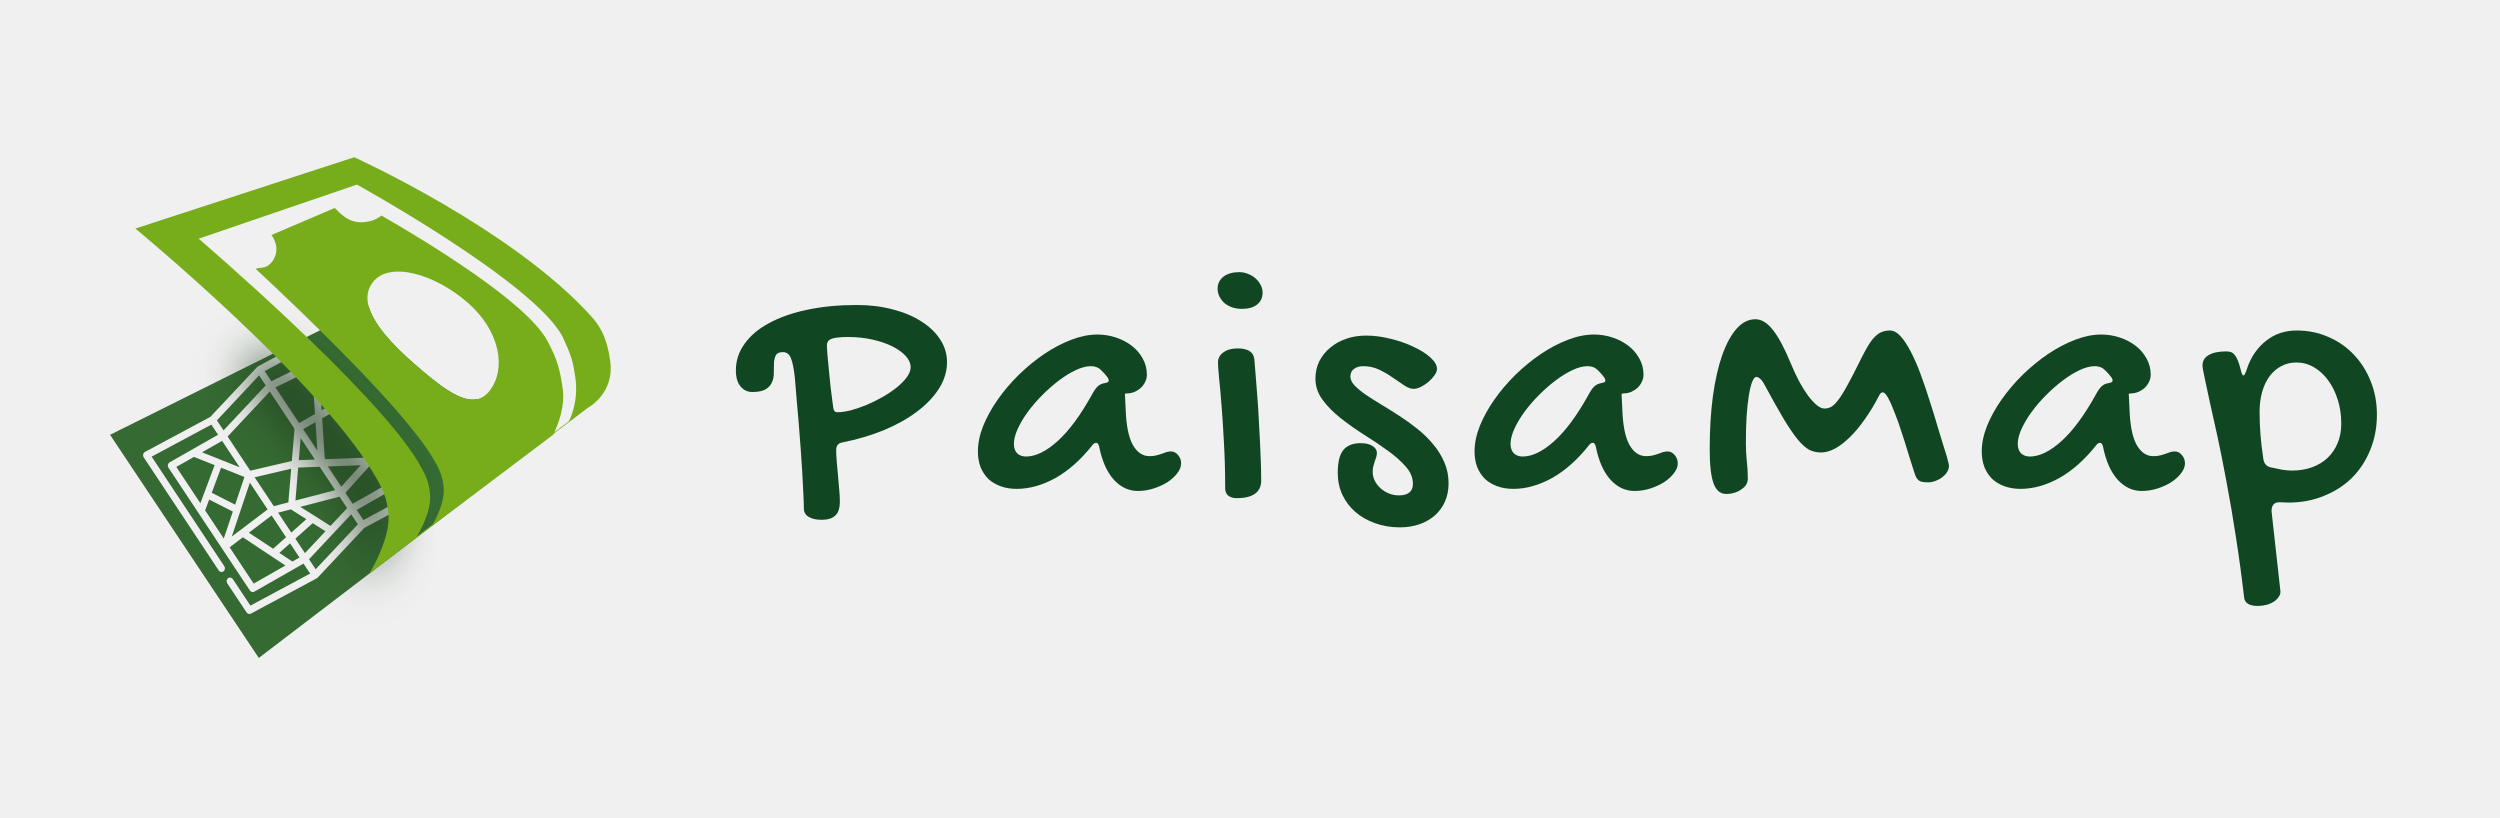
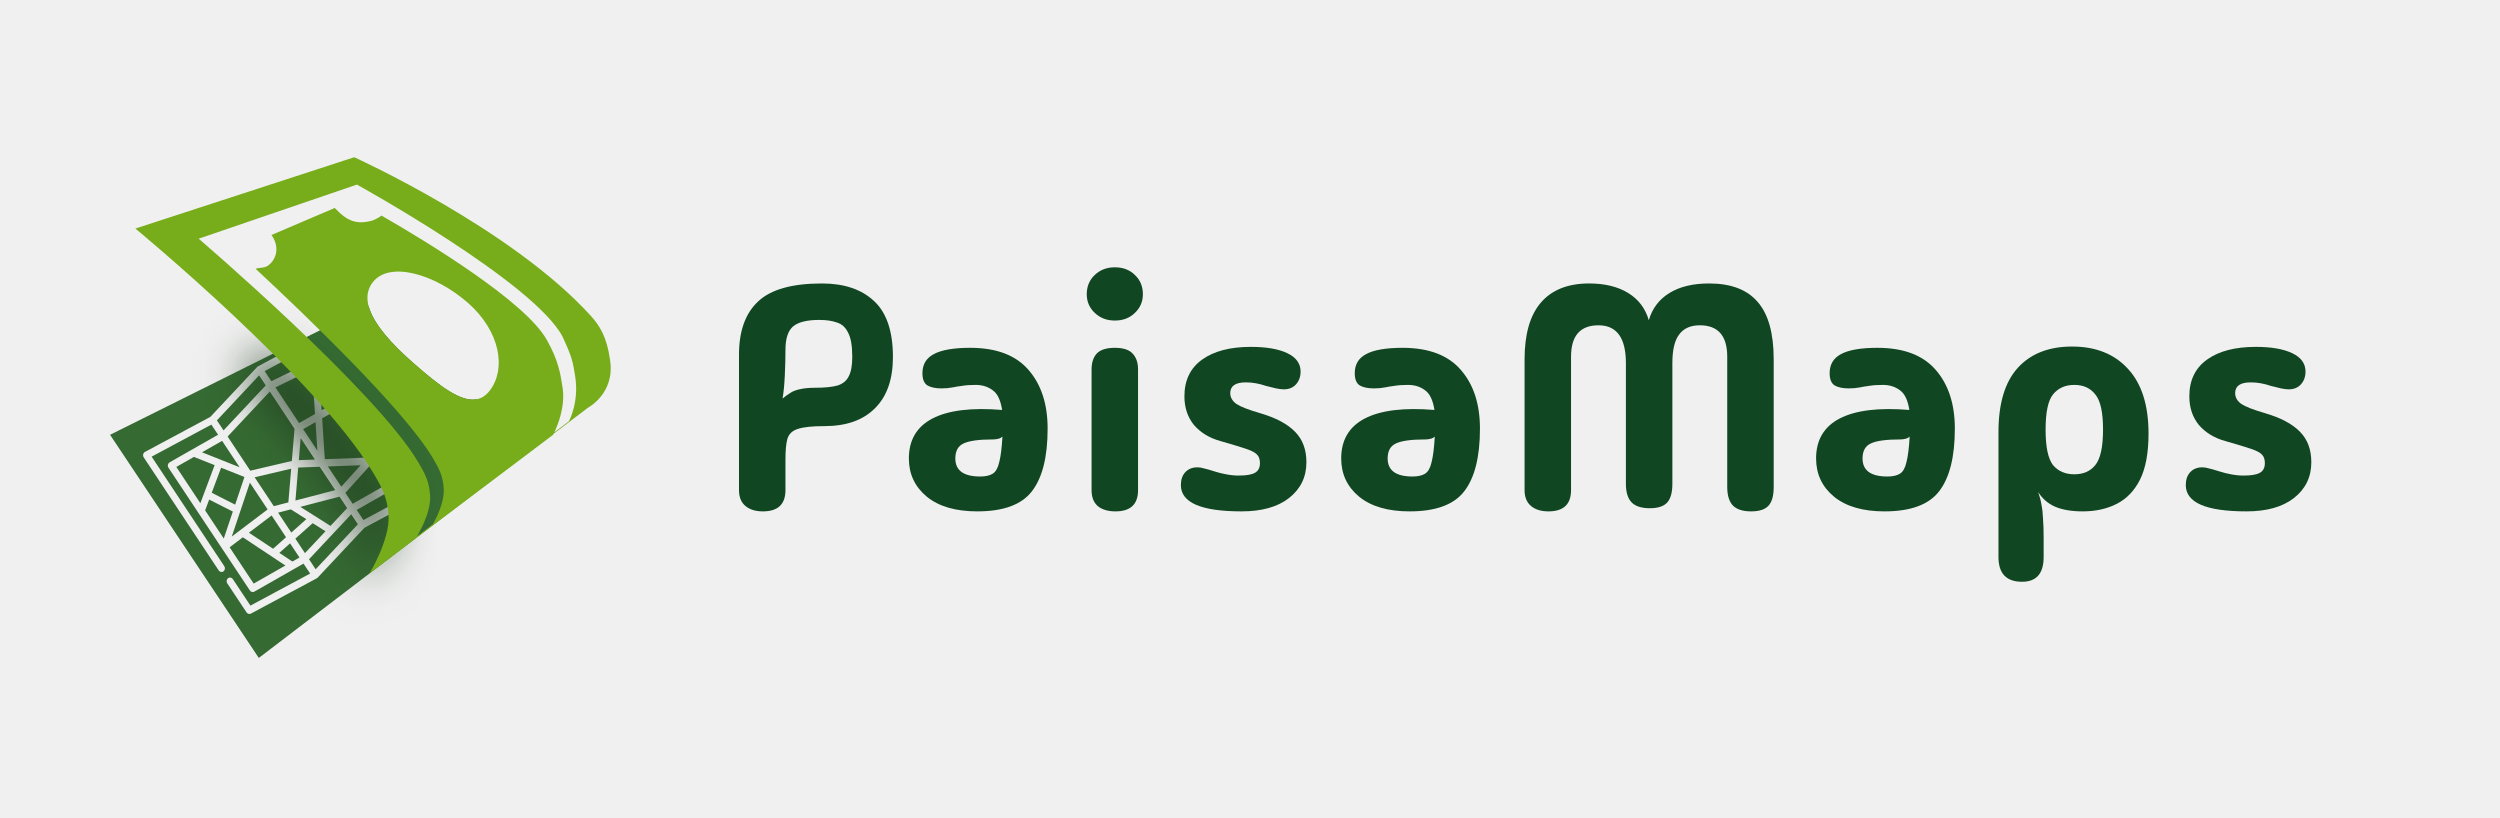
<svg xmlns="http://www.w3.org/2000/svg" width="159" height="52" viewBox="0 0 159 52" fill="none">
  <rect width="159" height="52" rx="8" fill="white" fill-opacity="0.01" />
  <path d="M23.444 19.468C23.743 20.601 24.921 21.892 26.322 23.117C27.924 24.517 29.297 25.598 30.325 25.392L33.366 28.943L16.46 41.845L7 27.653L23.444 19.468ZM16.405 23.302C16.385 23.312 16.367 23.328 16.351 23.345L13.379 26.513L9.218 28.743C9.101 28.806 9.064 28.972 9.141 29.088L13.909 36.278C13.98 36.385 14.117 36.411 14.215 36.337C14.313 36.263 14.335 36.116 14.265 36.01L9.644 29.043L13.442 27.006L13.869 27.649L10.787 29.405C10.779 29.41 10.772 29.415 10.765 29.421C10.722 29.453 10.691 29.502 10.679 29.558C10.665 29.623 10.678 29.693 10.715 29.748L14.122 34.886L15.893 37.555C15.957 37.652 16.078 37.684 16.175 37.629L19.304 35.845L19.725 36.478L15.926 38.516L14.81 36.832C14.739 36.726 14.602 36.699 14.504 36.773C14.406 36.847 14.384 36.994 14.454 37.101L15.681 38.949C15.744 39.044 15.862 39.077 15.958 39.025L20.146 36.78C20.168 36.769 20.188 36.753 20.205 36.735L23.177 33.568L25.593 32.272L25.416 31.839L23.113 33.074L22.686 32.431L25.098 31.056L24.921 30.622L22.429 32.042L21.967 31.345L23.586 29.547C23.634 29.523 23.672 29.48 23.692 29.428L24.204 28.859L24.014 28.391L23.373 29.102L20.658 29.203L20.489 26.605L21.797 25.859L21.439 25.528L20.455 26.09L20.352 24.517L19.887 24.085L20.033 26.33L19.023 26.906L17.519 24.638L19.461 23.689L19.095 23.349L17.258 24.245L16.831 23.602L18.261 22.834L17.801 22.553L16.405 23.302ZM18.151 35.967L16.134 37.116L14.604 34.809L15.444 34.172L18.151 35.967ZM22.761 33.345L20.076 36.206L19.654 35.569L22.338 32.708L22.761 33.345ZM19.047 35.457L18.596 35.714C18.593 35.712 18.591 35.711 18.589 35.709L17.766 35.163L18.449 34.556L19.047 35.457ZM20.701 33.787L19.395 35.179L18.784 34.257L19.88 33.282C19.883 33.28 19.885 33.276 19.888 33.273L20.701 33.787ZM18.192 34.169L17.37 34.9L15.83 33.88L17.275 32.785L18.192 34.169ZM14.809 32.535L14.232 34.249L13.047 32.461L13.304 31.774L14.809 32.535ZM17.02 32.4L15.306 33.697V33.698L15.305 33.699L14.741 34.125L15.892 30.699L17.02 32.4ZM19.484 33.019L18.527 33.871L17.689 32.606L18.497 32.395L19.484 33.019ZM22.079 32.317L21.02 33.447L19.102 32.236L21.594 31.586L22.079 32.317ZM18.34 31.951L17.415 32.192L16.195 30.354L18.52 29.809L18.34 31.951ZM15.546 30.337L14.956 32.095L13.466 31.341L14.062 29.746L15.546 30.337ZM13.65 29.582L12.744 32.005L11.214 29.697L12.335 29.059L13.65 29.582ZM21.319 31.172L18.79 31.833L18.966 29.736L20.333 29.686L21.319 31.172ZM21.707 30.953L20.854 29.666L22.935 29.589L21.707 30.953ZM18.733 27.272L18.561 29.317L15.918 29.936L14.477 27.763L17.16 24.901L18.733 27.272ZM15.239 29.717L12.85 28.766L14.126 28.038L15.239 29.717ZM20.029 29.227L19.006 29.265L19.123 27.861L20.029 29.227ZM20.186 28.659L19.28 27.294L20.067 26.846L20.186 28.659ZM24.002 28.364L23.705 27.633L23.216 27.179L24.002 28.364ZM16.901 24.511L14.218 27.372L13.795 26.735L16.48 23.874L16.901 24.511Z" fill="#356A32" />
  <g filter="url(#filter0_f_6_7)">
    <path d="M23.102 33.889C23.392 35.026 22.9 36.879 22.9 36.879L23.504 36.469C23.504 36.469 24.621 34.624 24.712 33.459C24.791 32.441 24.671 31.824 24.309 30.878C23.947 29.929 23.907 30.088 22.9 28.728C22.244 27.842 22.004 27.391 21.29 26.558C19.901 24.937 17.466 22.472 17.466 22.472L15.252 23.567C15.252 23.567 18.339 26.482 19.881 28.513C21.407 30.522 22.498 31.523 23.102 33.889Z" fill="#223F21" />
  </g>
  <path fill-rule="evenodd" clip-rule="evenodd" d="M22.528 10C22.528 10 32.561 14.536 37.593 20.107C38.097 20.664 38.599 21.397 38.8 22.902C39.131 25.023 37.392 25.933 37.392 25.933L35.213 27.585C35.191 27.629 35.178 27.653 35.178 27.653L27.455 33.474C27.455 33.474 27.456 33.472 27.457 33.469L23.504 36.469C23.504 36.469 24.798 34.325 24.712 32.814C24.645 31.646 24.297 31.002 23.705 30.018C20.082 23.997 8.61 14.536 8.61 14.536L22.528 10ZM12.636 15.181C12.636 15.181 23.875 24.795 26.598 29.392C27.043 30.144 27.304 30.636 27.354 31.527C27.419 32.681 26.523 34.104 26.523 34.104L27.532 33.34C27.737 32.98 28.27 31.957 28.222 31.096C28.175 30.273 27.934 29.818 27.524 29.125C25.704 26.048 19.393 20.009 16.258 17.096C16.459 17.005 16.796 17.076 17.063 16.881C17.49 16.571 17.869 15.806 17.265 14.946L21.29 13.226C22.095 14.086 22.699 14.301 23.7 14.021C23.907 13.941 24.096 13.835 24.265 13.711C27.212 15.408 33.406 19.175 34.775 21.612C35.516 22.931 35.642 23.748 35.781 24.657C35.966 25.863 35.459 27.072 35.256 27.494L36.184 26.793C36.184 26.793 36.835 25.597 36.587 23.977C36.435 22.992 36.386 22.731 35.781 21.417C33.97 17.956 22.699 11.74 22.699 11.74L12.636 15.181ZM29.743 19.246C27.663 17.428 24.761 16.577 23.705 17.956C22.65 19.335 24.241 21.299 26.322 23.117C28.402 24.936 30.096 26.216 31.152 24.837C32.208 23.459 31.824 21.065 29.743 19.246Z" fill="#77AD1A" />
-   <path d="M51.125 32.333C51.125 32.087 51.114 31.766 51.092 31.371C51.077 30.976 51.055 30.54 51.025 30.063C50.995 29.586 50.962 29.08 50.924 28.543C50.887 28.006 50.846 27.474 50.801 26.944C50.757 26.415 50.712 25.905 50.667 25.413C50.63 24.913 50.593 24.462 50.556 24.06C50.496 23.486 50.414 23.065 50.31 22.797C50.206 22.528 50.034 22.394 49.796 22.394C49.573 22.394 49.424 22.458 49.349 22.584C49.282 22.711 49.241 22.867 49.226 23.054C49.219 23.24 49.215 23.445 49.215 23.669C49.223 23.885 49.189 24.086 49.115 24.272C49.047 24.459 48.917 24.615 48.724 24.742C48.53 24.869 48.232 24.932 47.83 24.932C47.547 24.932 47.305 24.816 47.104 24.585C46.903 24.347 46.802 24.004 46.802 23.557C46.802 22.931 46.988 22.364 47.361 21.858C47.726 21.343 48.243 20.907 48.913 20.55C49.584 20.184 50.392 19.901 51.338 19.7C52.283 19.499 53.334 19.398 54.488 19.398C55.315 19.398 56.078 19.491 56.778 19.678C57.478 19.856 58.081 20.11 58.588 20.438C59.102 20.758 59.504 21.142 59.794 21.589C60.085 22.029 60.23 22.51 60.23 23.031C60.23 23.62 60.059 24.183 59.716 24.72C59.373 25.256 58.9 25.748 58.297 26.195C57.701 26.642 56.998 27.034 56.186 27.369C55.374 27.697 54.503 27.954 53.572 28.14C53.311 28.185 53.181 28.346 53.181 28.621C53.181 28.808 53.192 29.042 53.214 29.326C53.244 29.601 53.27 29.892 53.293 30.198C53.322 30.503 53.348 30.805 53.371 31.103C53.401 31.401 53.415 31.666 53.415 31.897C53.415 32.314 53.319 32.612 53.125 32.791C52.931 32.97 52.645 33.059 52.265 33.059C51.907 33.059 51.628 32.996 51.427 32.87C51.226 32.75 51.125 32.571 51.125 32.333ZM57.917 23.356C57.917 23.102 57.809 22.86 57.593 22.629C57.377 22.398 57.087 22.193 56.722 22.014C56.357 21.835 55.933 21.694 55.449 21.589C54.972 21.485 54.469 21.433 53.941 21.433C53.68 21.433 53.46 21.444 53.281 21.466C53.11 21.481 52.972 21.511 52.868 21.556C52.764 21.601 52.689 21.66 52.645 21.735C52.607 21.802 52.589 21.891 52.589 22.003C52.589 22.077 52.6 22.253 52.622 22.528C52.645 22.797 52.674 23.11 52.712 23.467C52.749 23.825 52.786 24.202 52.823 24.597C52.868 24.984 52.913 25.334 52.957 25.648C52.98 25.878 53.01 26.031 53.047 26.106C53.092 26.18 53.158 26.218 53.248 26.218C53.501 26.218 53.791 26.177 54.119 26.095C54.447 26.005 54.782 25.89 55.125 25.748C55.475 25.599 55.813 25.431 56.141 25.245C56.476 25.051 56.774 24.85 57.035 24.641C57.303 24.425 57.515 24.209 57.672 23.993C57.836 23.769 57.917 23.557 57.917 23.356Z" fill="#104722" />
-   <path d="M69.79 21.276C70.2 21.276 70.595 21.34 70.975 21.466C71.354 21.593 71.689 21.768 71.98 21.992C72.27 22.215 72.501 22.484 72.673 22.797C72.851 23.11 72.941 23.456 72.941 23.836C72.941 23.993 72.903 24.146 72.829 24.295C72.762 24.436 72.669 24.563 72.55 24.675C72.431 24.779 72.293 24.865 72.136 24.932C71.987 24.992 71.831 25.021 71.667 25.021C71.652 25.021 71.637 25.025 71.623 25.033C71.615 25.033 71.604 25.033 71.589 25.033C71.574 25.04 71.559 25.044 71.544 25.044L71.589 25.938C71.619 27.004 71.768 27.783 72.036 28.275C72.311 28.767 72.669 29.012 73.108 29.012C73.265 29.012 73.402 28.998 73.522 28.968C73.648 28.938 73.764 28.904 73.868 28.867C73.98 28.823 74.084 28.785 74.181 28.755C74.278 28.726 74.374 28.711 74.471 28.711C74.642 28.711 74.791 28.785 74.918 28.934C75.052 29.083 75.119 29.262 75.119 29.471C75.119 29.68 75.037 29.888 74.873 30.097C74.717 30.306 74.508 30.496 74.248 30.667C73.987 30.831 73.693 30.965 73.365 31.07C73.037 31.174 72.706 31.226 72.371 31.226C71.79 31.226 71.28 30.988 70.841 30.511C70.401 30.026 70.088 29.318 69.902 28.387C69.858 28.237 69.798 28.163 69.723 28.163C69.634 28.163 69.556 28.208 69.489 28.297C68.751 29.229 67.966 29.929 67.132 30.399C66.298 30.861 65.475 31.092 64.663 31.092C64.283 31.092 63.941 31.036 63.635 30.924C63.33 30.812 63.069 30.656 62.853 30.455C62.645 30.246 62.481 29.996 62.362 29.706C62.25 29.407 62.194 29.076 62.194 28.711C62.194 28.196 62.306 27.656 62.529 27.09C62.76 26.523 63.069 25.964 63.456 25.413C63.844 24.861 64.291 24.336 64.797 23.836C65.311 23.337 65.847 22.897 66.406 22.517C66.972 22.137 67.545 21.835 68.126 21.612C68.707 21.388 69.262 21.276 69.79 21.276ZM69.422 25.144C69.556 24.891 69.679 24.708 69.79 24.597C69.902 24.477 70.062 24.399 70.271 24.362C70.435 24.339 70.517 24.287 70.517 24.205C70.517 24.146 70.494 24.082 70.45 24.015C70.308 23.822 70.159 23.654 70.003 23.512C69.846 23.363 69.638 23.289 69.377 23.289C69.094 23.289 68.778 23.371 68.428 23.535C68.078 23.698 67.72 23.918 67.355 24.194C66.998 24.462 66.644 24.772 66.294 25.122C65.951 25.465 65.646 25.819 65.378 26.184C65.11 26.549 64.894 26.911 64.73 27.268C64.566 27.626 64.484 27.947 64.484 28.23C64.484 28.483 64.551 28.681 64.685 28.823C64.827 28.964 65.017 29.035 65.255 29.035C65.866 29.035 66.532 28.711 67.255 28.062C67.977 27.414 68.699 26.441 69.422 25.144Z" fill="#104722" />
-   <path d="M78.994 19.644C78.778 19.644 78.573 19.614 78.379 19.555C78.193 19.488 78.029 19.398 77.888 19.286C77.754 19.167 77.646 19.029 77.564 18.873C77.482 18.716 77.441 18.545 77.441 18.358C77.441 18.045 77.564 17.792 77.809 17.598C78.063 17.404 78.398 17.308 78.815 17.308C79.008 17.308 79.195 17.345 79.374 17.419C79.552 17.486 79.709 17.579 79.843 17.699C79.984 17.818 80.096 17.96 80.178 18.124C80.26 18.28 80.301 18.444 80.301 18.616C80.301 18.936 80.181 19.189 79.943 19.376C79.712 19.555 79.396 19.644 78.994 19.644ZM77.463 23.054C77.463 22.793 77.575 22.581 77.798 22.417C78.029 22.245 78.331 22.159 78.703 22.159C79.374 22.159 79.731 22.39 79.776 22.853C79.805 23.173 79.835 23.535 79.865 23.937C79.902 24.339 79.936 24.768 79.966 25.223C80.003 25.67 80.033 26.136 80.055 26.62C80.085 27.097 80.111 27.57 80.133 28.04C80.155 28.502 80.174 28.949 80.189 29.381C80.204 29.814 80.211 30.209 80.211 30.567C80.211 30.939 80.077 31.219 79.809 31.405C79.549 31.591 79.165 31.684 78.659 31.684C78.428 31.684 78.245 31.628 78.111 31.517C77.984 31.412 77.921 31.256 77.921 31.047C77.921 30.019 77.895 29.057 77.843 28.163C77.798 27.261 77.746 26.46 77.687 25.759C77.635 25.059 77.582 24.477 77.53 24.015C77.486 23.546 77.463 23.225 77.463 23.054Z" fill="#104722" />
-   <path d="M86.89 21.343C87.389 21.343 87.903 21.41 88.431 21.545C88.96 21.671 89.444 21.839 89.884 22.048C90.323 22.249 90.684 22.476 90.967 22.73C91.25 22.983 91.392 23.229 91.392 23.467C91.392 23.587 91.34 23.721 91.235 23.87C91.131 24.012 91.004 24.149 90.856 24.284C90.707 24.41 90.543 24.518 90.364 24.608C90.193 24.69 90.04 24.731 89.906 24.731C89.727 24.731 89.526 24.656 89.303 24.507C89.087 24.358 88.845 24.194 88.577 24.015C88.316 23.829 88.029 23.661 87.716 23.512C87.404 23.363 87.065 23.289 86.7 23.289C86.462 23.289 86.264 23.348 86.108 23.467C85.959 23.579 85.884 23.739 85.884 23.948C85.884 24.134 85.974 24.325 86.153 24.518C86.331 24.705 86.566 24.898 86.856 25.1C87.154 25.301 87.489 25.513 87.862 25.737C88.234 25.96 88.614 26.199 89.001 26.452C89.396 26.706 89.779 26.982 90.152 27.28C90.524 27.578 90.856 27.902 91.146 28.252C91.444 28.603 91.682 28.986 91.861 29.404C92.04 29.814 92.129 30.261 92.129 30.745C92.129 31.163 92.055 31.543 91.906 31.886C91.757 32.228 91.544 32.523 91.269 32.769C90.993 33.015 90.666 33.205 90.286 33.339C89.906 33.473 89.489 33.54 89.035 33.54C88.461 33.54 87.932 33.451 87.448 33.272C86.964 33.1 86.547 32.862 86.197 32.556C85.847 32.251 85.572 31.886 85.371 31.461C85.177 31.036 85.08 30.57 85.08 30.063C85.08 29.407 85.195 28.93 85.426 28.632C85.665 28.334 86.037 28.185 86.543 28.185C86.856 28.185 87.106 28.245 87.292 28.364C87.478 28.483 87.571 28.629 87.571 28.8C87.571 28.89 87.556 28.983 87.527 29.08C87.497 29.169 87.463 29.266 87.426 29.37C87.396 29.467 87.366 29.572 87.337 29.683C87.314 29.795 87.303 29.907 87.303 30.019C87.303 30.212 87.348 30.399 87.437 30.578C87.527 30.756 87.646 30.913 87.795 31.047C87.951 31.189 88.13 31.301 88.331 31.383C88.532 31.465 88.744 31.506 88.968 31.506C89.563 31.506 89.861 31.26 89.861 30.768C89.861 30.38 89.709 30.015 89.403 29.672C89.098 29.322 88.714 28.983 88.253 28.655C87.791 28.319 87.292 27.984 86.756 27.649C86.227 27.313 85.732 26.963 85.27 26.598C84.808 26.233 84.425 25.845 84.119 25.435C83.814 25.018 83.661 24.567 83.661 24.082C83.661 23.68 83.743 23.311 83.907 22.976C84.078 22.64 84.309 22.353 84.6 22.115C84.89 21.869 85.229 21.679 85.616 21.545C86.011 21.41 86.436 21.343 86.89 21.343Z" fill="#104722" />
-   <path d="M101.377 21.276C101.787 21.276 102.181 21.34 102.561 21.466C102.941 21.593 103.276 21.768 103.566 21.992C103.857 22.215 104.088 22.484 104.259 22.797C104.438 23.11 104.527 23.456 104.527 23.836C104.527 23.993 104.49 24.146 104.415 24.295C104.348 24.436 104.255 24.563 104.136 24.675C104.017 24.779 103.879 24.865 103.723 24.932C103.574 24.992 103.418 25.021 103.254 25.021C103.239 25.021 103.224 25.025 103.209 25.033C103.202 25.033 103.19 25.033 103.175 25.033C103.161 25.04 103.146 25.044 103.131 25.044L103.175 25.938C103.205 27.004 103.354 27.783 103.622 28.275C103.898 28.767 104.255 29.012 104.695 29.012C104.851 29.012 104.989 28.998 105.108 28.968C105.235 28.938 105.35 28.904 105.454 28.867C105.566 28.823 105.67 28.785 105.767 28.755C105.864 28.726 105.961 28.711 106.058 28.711C106.229 28.711 106.378 28.785 106.504 28.934C106.638 29.083 106.706 29.262 106.706 29.471C106.706 29.68 106.624 29.888 106.46 30.097C106.303 30.306 106.095 30.496 105.834 30.667C105.574 30.831 105.279 30.965 104.952 31.07C104.624 31.174 104.293 31.226 103.957 31.226C103.377 31.226 102.866 30.988 102.427 30.511C101.988 30.026 101.675 29.318 101.489 28.387C101.444 28.237 101.384 28.163 101.31 28.163C101.221 28.163 101.142 28.208 101.075 28.297C100.338 29.229 99.552 29.929 98.718 30.399C97.884 30.861 97.061 31.092 96.249 31.092C95.87 31.092 95.527 31.036 95.222 30.924C94.916 30.812 94.656 30.656 94.44 30.455C94.231 30.246 94.067 29.996 93.948 29.706C93.836 29.407 93.781 29.076 93.781 28.711C93.781 28.196 93.892 27.656 94.116 27.09C94.347 26.523 94.656 25.964 95.043 25.413C95.43 24.861 95.877 24.336 96.383 23.836C96.897 23.337 97.433 22.897 97.992 22.517C98.558 22.137 99.132 21.835 99.712 21.612C100.293 21.388 100.848 21.276 101.377 21.276ZM101.008 25.144C101.142 24.891 101.265 24.708 101.377 24.597C101.489 24.477 101.649 24.399 101.857 24.362C102.021 24.339 102.103 24.287 102.103 24.205C102.103 24.146 102.081 24.082 102.036 24.015C101.895 23.822 101.746 23.654 101.589 23.512C101.433 23.363 101.224 23.289 100.964 23.289C100.681 23.289 100.364 23.371 100.014 23.535C99.664 23.698 99.306 23.918 98.942 24.194C98.584 24.462 98.23 24.772 97.88 25.122C97.538 25.465 97.232 25.819 96.964 26.184C96.696 26.549 96.48 26.911 96.316 27.268C96.153 27.626 96.071 27.947 96.071 28.23C96.071 28.483 96.138 28.681 96.272 28.823C96.413 28.964 96.603 29.035 96.841 29.035C97.452 29.035 98.119 28.711 98.841 28.062C99.564 27.414 100.286 26.441 101.008 25.144Z" fill="#104722" />
-   <path d="M119.74 24.954C119.651 24.954 119.573 25.025 119.506 25.167C119.223 25.718 118.921 26.218 118.601 26.665C118.288 27.112 117.972 27.492 117.651 27.805C117.331 28.118 117.015 28.36 116.702 28.532C116.389 28.696 116.095 28.778 115.819 28.778C115.551 28.778 115.302 28.722 115.071 28.61C114.847 28.491 114.602 28.271 114.334 27.95C114.073 27.63 113.771 27.186 113.429 26.62C113.094 26.054 112.68 25.316 112.189 24.407C112.107 24.258 112.021 24.149 111.932 24.082C111.85 24.008 111.775 23.971 111.708 23.971C111.612 23.971 111.522 24.075 111.44 24.284C111.358 24.485 111.288 24.772 111.228 25.144C111.168 25.51 111.12 25.953 111.083 26.475C111.053 26.989 111.038 27.559 111.038 28.185C111.038 28.558 111.057 28.93 111.094 29.303C111.139 29.676 111.161 30.06 111.161 30.455C111.161 30.589 111.124 30.715 111.049 30.835C110.975 30.947 110.874 31.044 110.748 31.125C110.629 31.215 110.483 31.286 110.312 31.338C110.148 31.39 109.973 31.416 109.787 31.416C109.415 31.416 109.146 31.192 108.983 30.745C108.819 30.298 108.737 29.583 108.737 28.599C108.737 27.354 108.804 26.225 108.938 25.212C109.079 24.19 109.277 23.318 109.53 22.595C109.791 21.865 110.096 21.302 110.446 20.907C110.804 20.505 111.202 20.304 111.641 20.304C112.029 20.304 112.397 20.527 112.747 20.974C113.105 21.414 113.488 22.13 113.898 23.121C114.062 23.523 114.237 23.9 114.423 24.25C114.617 24.6 114.806 24.906 114.993 25.167C115.186 25.42 115.372 25.621 115.551 25.77C115.73 25.912 115.89 25.983 116.032 25.983C116.173 25.983 116.307 25.953 116.434 25.893C116.568 25.826 116.717 25.688 116.881 25.48C117.052 25.264 117.249 24.951 117.473 24.541C117.704 24.131 117.987 23.583 118.322 22.897C118.5 22.54 118.661 22.241 118.802 22.003C118.944 21.764 119.085 21.574 119.227 21.433C119.368 21.284 119.517 21.179 119.673 21.12C119.83 21.053 120.005 21.019 120.198 21.019C120.429 21.019 120.656 21.142 120.88 21.388C121.103 21.634 121.319 21.962 121.528 22.372C121.744 22.782 121.952 23.259 122.153 23.803C122.354 24.347 122.548 24.917 122.734 25.513C122.928 26.11 123.114 26.717 123.293 27.336C123.479 27.947 123.658 28.528 123.829 29.08C123.874 29.244 123.903 29.359 123.918 29.426C123.941 29.486 123.952 29.56 123.952 29.65C123.952 29.776 123.911 29.903 123.829 30.03C123.755 30.149 123.654 30.257 123.527 30.354C123.401 30.451 123.256 30.529 123.092 30.589C122.935 30.648 122.779 30.678 122.623 30.678C122.414 30.678 122.25 30.656 122.131 30.611C122.019 30.559 121.93 30.47 121.863 30.343C121.826 30.276 121.762 30.097 121.673 29.806C121.584 29.516 121.476 29.173 121.349 28.778C121.23 28.375 121.096 27.95 120.947 27.503C120.805 27.056 120.66 26.646 120.511 26.273C120.37 25.893 120.232 25.58 120.098 25.334C119.964 25.081 119.845 24.954 119.74 24.954Z" fill="#104722" />
-   <path d="M133.635 21.276C134.045 21.276 134.44 21.34 134.82 21.466C135.199 21.593 135.535 21.768 135.825 21.992C136.115 22.215 136.346 22.484 136.518 22.797C136.696 23.11 136.786 23.456 136.786 23.836C136.786 23.993 136.748 24.146 136.674 24.295C136.607 24.436 136.514 24.563 136.395 24.675C136.276 24.779 136.138 24.865 135.981 24.932C135.832 24.992 135.676 25.021 135.512 25.021C135.497 25.021 135.482 25.025 135.467 25.033C135.46 25.033 135.449 25.033 135.434 25.033C135.419 25.04 135.404 25.044 135.389 25.044L135.434 25.938C135.464 27.004 135.613 27.783 135.881 28.275C136.156 28.767 136.514 29.012 136.953 29.012C137.11 29.012 137.247 28.998 137.367 28.968C137.493 28.938 137.609 28.904 137.713 28.867C137.825 28.823 137.929 28.785 138.026 28.755C138.122 28.726 138.219 28.711 138.316 28.711C138.487 28.711 138.636 28.785 138.763 28.934C138.897 29.083 138.964 29.262 138.964 29.471C138.964 29.68 138.882 29.888 138.718 30.097C138.562 30.306 138.353 30.496 138.093 30.667C137.832 30.831 137.538 30.965 137.21 31.07C136.882 31.174 136.551 31.226 136.216 31.226C135.635 31.226 135.125 30.988 134.686 30.511C134.246 30.026 133.933 29.318 133.747 28.387C133.702 28.237 133.643 28.163 133.568 28.163C133.479 28.163 133.401 28.208 133.334 28.297C132.597 29.229 131.811 29.929 130.977 30.399C130.143 30.861 129.32 31.092 128.508 31.092C128.128 31.092 127.786 31.036 127.48 30.924C127.175 30.812 126.914 30.656 126.698 30.455C126.49 30.246 126.326 29.996 126.207 29.706C126.095 29.407 126.039 29.076 126.039 28.711C126.039 28.196 126.151 27.656 126.374 27.09C126.605 26.523 126.914 25.964 127.301 25.413C127.689 24.861 128.136 24.336 128.642 23.836C129.156 23.337 129.692 22.897 130.251 22.517C130.817 22.137 131.39 21.835 131.971 21.612C132.552 21.388 133.107 21.276 133.635 21.276ZM133.267 25.144C133.401 24.891 133.524 24.708 133.635 24.597C133.747 24.477 133.907 24.399 134.116 24.362C134.28 24.339 134.362 24.287 134.362 24.205C134.362 24.146 134.339 24.082 134.295 24.015C134.153 23.822 134.004 23.654 133.848 23.512C133.691 23.363 133.483 23.289 133.222 23.289C132.939 23.289 132.623 23.371 132.273 23.535C131.923 23.698 131.565 23.918 131.2 24.194C130.843 24.462 130.489 24.772 130.139 25.122C129.796 25.465 129.491 25.819 129.223 26.184C128.955 26.549 128.739 26.911 128.575 27.268C128.411 27.626 128.329 27.947 128.329 28.23C128.329 28.483 128.396 28.681 128.53 28.823C128.672 28.964 128.862 29.035 129.1 29.035C129.711 29.035 130.377 28.711 131.1 28.062C131.822 27.414 132.544 26.441 133.267 25.144Z" fill="#104722" />
-   <path d="M140.079 23.244C140.079 22.953 140.21 22.733 140.47 22.584C140.731 22.428 141.103 22.349 141.587 22.349C141.699 22.349 141.8 22.364 141.889 22.394C141.978 22.424 142.057 22.484 142.124 22.573C142.198 22.655 142.265 22.771 142.325 22.92C142.384 23.069 142.444 23.259 142.503 23.49C142.563 23.751 142.623 23.881 142.682 23.881C142.734 23.881 142.798 23.773 142.872 23.557C143.006 23.132 143.181 22.763 143.397 22.45C143.621 22.13 143.87 21.865 144.146 21.656C144.421 21.44 144.719 21.28 145.039 21.176C145.367 21.071 145.71 21.019 146.067 21.019C146.789 21.019 147.463 21.157 148.089 21.433C148.715 21.701 149.255 22.077 149.709 22.562C150.163 23.039 150.521 23.605 150.781 24.261C151.042 24.91 151.172 25.614 151.172 26.374C151.172 27.179 151.031 27.924 150.748 28.61C150.472 29.296 150.085 29.888 149.586 30.388C149.087 30.88 148.491 31.263 147.799 31.539C147.113 31.822 146.361 31.964 145.542 31.964L144.972 31.942C144.637 31.942 144.47 32.132 144.47 32.512L145.039 37.643C145.032 37.77 144.987 37.885 144.905 37.99C144.831 38.102 144.727 38.198 144.592 38.28C144.466 38.362 144.313 38.426 144.134 38.47C143.963 38.515 143.784 38.538 143.598 38.538C143.062 38.538 142.772 38.362 142.727 38.012C142.571 36.656 142.395 35.366 142.202 34.144C142.016 32.922 141.822 31.785 141.621 30.734C141.427 29.676 141.237 28.714 141.051 27.85C140.865 26.985 140.697 26.233 140.549 25.592C140.407 24.951 140.295 24.429 140.213 24.026C140.124 23.624 140.079 23.363 140.079 23.244ZM143.71 26.195C143.71 26.68 143.729 27.16 143.766 27.637C143.803 28.107 143.863 28.617 143.945 29.169C143.989 29.504 144.172 29.695 144.492 29.739C144.686 29.784 144.902 29.829 145.14 29.873C145.386 29.911 145.59 29.929 145.754 29.929C146.231 29.929 146.663 29.858 147.05 29.717C147.437 29.575 147.769 29.374 148.044 29.113C148.32 28.845 148.532 28.528 148.681 28.163C148.83 27.798 148.905 27.392 148.905 26.944C148.905 26.4 148.83 25.893 148.681 25.424C148.532 24.947 148.327 24.533 148.067 24.183C147.813 23.833 147.512 23.557 147.162 23.356C146.819 23.154 146.447 23.054 146.045 23.054C145.695 23.054 145.374 23.132 145.084 23.289C144.801 23.438 144.555 23.65 144.347 23.926C144.146 24.194 143.989 24.522 143.878 24.91C143.766 25.297 143.71 25.726 143.71 26.195Z" fill="#104722" />
+   <path d="M49.955 31.173C49.955 32.074 49.477 32.524 48.519 32.524C48.054 32.524 47.684 32.41 47.41 32.181C47.137 31.953 47 31.617 47 31.173V22.564C47 21.059 47.404 19.93 48.211 19.177C49.018 18.411 50.373 18.028 52.275 18.028C53.684 18.028 54.785 18.398 55.579 19.137C56.386 19.876 56.79 21.066 56.79 22.706C56.79 24.13 56.407 25.219 55.641 25.972C54.888 26.724 53.821 27.101 52.439 27.101C51.659 27.101 51.091 27.161 50.735 27.282C50.393 27.39 50.174 27.598 50.079 27.907C49.996 28.203 49.955 28.64 49.955 29.218V31.173ZM49.771 25.347C49.935 25.212 50.092 25.098 50.243 25.004C50.393 24.896 50.592 24.816 50.838 24.762C51.098 24.695 51.44 24.661 51.864 24.661C52.453 24.661 52.918 24.614 53.26 24.52C53.602 24.413 53.841 24.218 53.978 23.936C54.129 23.653 54.204 23.243 54.204 22.706C54.204 21.993 54.115 21.476 53.937 21.153C53.773 20.817 53.533 20.602 53.219 20.508C52.918 20.401 52.548 20.347 52.11 20.347C51.317 20.347 50.756 20.488 50.428 20.77C50.113 21.052 49.955 21.543 49.955 22.242C49.955 22.739 49.942 23.284 49.914 23.875C49.887 24.466 49.839 24.957 49.771 25.347Z" fill="#104722" />
+   <path d="M62.155 32.524C60.786 32.524 59.719 32.215 58.953 31.597C58.187 30.965 57.804 30.152 57.804 29.157C57.804 27.988 58.303 27.141 59.302 26.617C60.314 26.093 61.792 25.911 63.735 26.073C63.639 25.454 63.441 25.038 63.14 24.823C62.839 24.594 62.476 24.48 62.052 24.48C61.71 24.48 61.423 24.5 61.19 24.54C60.971 24.567 60.766 24.601 60.574 24.641C60.383 24.681 60.15 24.702 59.877 24.702C59.507 24.702 59.213 24.641 58.994 24.52C58.775 24.386 58.666 24.124 58.666 23.734C58.666 23.183 58.905 22.78 59.384 22.524C59.877 22.255 60.65 22.121 61.703 22.121C63.372 22.121 64.611 22.591 65.418 23.532C66.225 24.46 66.629 25.703 66.629 27.262C66.629 29.063 66.294 30.394 65.623 31.254C64.966 32.101 63.81 32.524 62.155 32.524ZM60.759 29.157C60.759 29.923 61.286 30.306 62.339 30.306C62.681 30.306 62.948 30.246 63.14 30.125C63.331 30.004 63.468 29.762 63.55 29.399C63.646 29.036 63.714 28.492 63.755 27.766C63.687 27.833 63.598 27.88 63.489 27.907C63.379 27.934 63.27 27.948 63.16 27.948C62.257 27.948 61.628 28.035 61.272 28.21C60.93 28.371 60.759 28.687 60.759 29.157Z" fill="#104722" />
+   <path d="M70.902 20.387C70.396 20.387 69.972 20.226 69.63 19.903C69.288 19.581 69.117 19.184 69.117 18.714C69.117 18.216 69.288 17.806 69.63 17.484C69.972 17.161 70.396 17 70.902 17C71.422 17 71.846 17.161 72.175 17.484C72.517 17.806 72.688 18.216 72.688 18.714C72.688 19.184 72.517 19.581 72.175 19.903C71.846 20.226 71.422 20.387 70.902 20.387ZM72.38 31.173C72.38 32.074 71.901 32.524 70.943 32.524C70.478 32.524 70.109 32.417 69.835 32.202C69.561 31.973 69.424 31.63 69.424 31.173V23.492C69.424 23.062 69.534 22.726 69.753 22.484C69.985 22.242 70.368 22.121 70.902 22.121C71.436 22.121 71.812 22.242 72.031 22.484C72.263 22.726 72.38 23.062 72.38 23.492V31.173Z" fill="#104722" />
+   <path d="M78.962 32.524C76.39 32.524 75.104 31.966 75.104 30.851C75.104 30.501 75.2 30.226 75.391 30.024C75.583 29.823 75.836 29.722 76.15 29.722C76.287 29.722 76.417 29.742 76.54 29.782C76.677 29.809 76.937 29.883 77.32 30.004C77.484 30.058 77.703 30.112 77.977 30.165C78.251 30.219 78.517 30.246 78.778 30.246C79.27 30.246 79.619 30.186 79.824 30.064C80.029 29.944 80.132 29.742 80.132 29.46C80.132 29.231 80.077 29.056 79.968 28.936C79.858 28.801 79.626 28.673 79.27 28.552C78.914 28.431 78.36 28.263 77.608 28.048C76.924 27.86 76.369 27.524 75.945 27.04C75.535 26.543 75.329 25.931 75.329 25.206C75.329 24.184 75.706 23.405 76.458 22.867C77.211 22.329 78.244 22.061 79.557 22.061C80.543 22.061 81.316 22.195 81.877 22.464C82.438 22.733 82.718 23.122 82.718 23.633C82.718 23.956 82.622 24.224 82.431 24.439C82.239 24.655 81.979 24.762 81.651 24.762C81.514 24.762 81.35 24.742 81.158 24.702C80.98 24.661 80.761 24.608 80.501 24.54C80.31 24.473 80.105 24.419 79.886 24.379C79.68 24.339 79.462 24.319 79.229 24.319C78.572 24.319 78.244 24.547 78.244 25.004C78.244 25.273 78.374 25.501 78.634 25.689C78.894 25.864 79.393 26.059 80.132 26.274C81.145 26.57 81.89 26.966 82.369 27.464C82.848 27.948 83.088 28.593 83.088 29.399C83.088 30.34 82.718 31.099 81.979 31.677C81.254 32.242 80.248 32.524 78.962 32.524Z" fill="#104722" />
+   <path d="M89.651 32.524C88.283 32.524 87.215 32.215 86.449 31.597C85.683 30.965 85.3 30.152 85.3 29.157C85.3 27.988 85.799 27.141 86.798 26.617C87.811 26.093 89.288 25.911 91.231 26.073C91.135 25.454 90.937 25.038 90.636 24.823C90.335 24.594 89.972 24.48 89.548 24.48C89.206 24.48 88.919 24.5 88.686 24.54C88.467 24.567 88.262 24.601 88.071 24.641C87.879 24.681 87.646 24.702 87.373 24.702C87.003 24.702 86.709 24.641 86.49 24.52C86.271 24.386 86.162 24.124 86.162 23.734C86.162 23.183 86.401 22.78 86.88 22.524C87.373 22.255 88.146 22.121 89.199 22.121C90.869 22.121 92.107 22.591 92.914 23.532C93.722 24.46 94.125 25.703 94.125 27.262C94.125 29.063 93.79 30.394 93.12 31.254C92.463 32.101 91.306 32.524 89.651 32.524ZM88.255 29.157C88.255 29.923 88.782 30.306 89.836 30.306C90.178 30.306 90.445 30.246 90.636 30.125C90.828 30.004 90.965 29.762 91.047 29.399C91.142 29.036 91.211 28.492 91.252 27.766C91.183 27.833 91.094 27.88 90.985 27.907C90.876 27.934 90.766 27.948 90.657 27.948C89.754 27.948 89.124 28.035 88.768 28.21C88.426 28.371 88.255 28.687 88.255 29.157Z" fill="#104722" />
+   <path d="M99.918 31.173C99.918 32.074 99.439 32.524 98.481 32.524C98.016 32.524 97.647 32.41 97.373 32.181C97.1 31.953 96.963 31.617 96.963 31.173V22.847C96.963 21.261 97.305 20.064 97.989 19.258C98.687 18.438 99.713 18.028 101.067 18.028C102.066 18.028 102.894 18.23 103.551 18.633C104.208 19.036 104.645 19.614 104.864 20.367C105.083 19.614 105.521 19.036 106.178 18.633C106.835 18.23 107.676 18.028 108.702 18.028C110.098 18.028 111.131 18.425 111.801 19.218C112.472 19.997 112.807 21.207 112.807 22.847V30.972C112.807 31.523 112.698 31.919 112.479 32.161C112.26 32.403 111.89 32.524 111.37 32.524C110.851 32.524 110.467 32.403 110.221 32.161C109.975 31.906 109.852 31.509 109.852 30.972V22.686C109.852 21.355 109.27 20.689 108.107 20.689C107.519 20.689 107.081 20.884 106.794 21.274C106.506 21.651 106.363 22.255 106.363 23.089V30.77C106.363 31.321 106.253 31.718 106.034 31.96C105.815 32.202 105.446 32.323 104.926 32.323C104.406 32.323 104.023 32.202 103.777 31.96C103.53 31.704 103.407 31.308 103.407 30.77V23.089C103.407 21.489 102.826 20.689 101.663 20.689C100.5 20.689 99.918 21.355 99.918 22.686V31.173Z" fill="#104722" />
+   <path d="M119.854 32.524C118.486 32.524 117.418 32.215 116.652 31.597C115.886 30.965 115.503 30.152 115.503 29.157C115.503 27.988 116.002 27.141 117.001 26.617C118.014 26.093 119.491 25.911 121.434 26.073C121.338 25.454 121.14 25.038 120.839 24.823C120.538 24.594 120.175 24.48 119.751 24.48C119.409 24.48 119.122 24.5 118.889 24.54C118.67 24.567 118.465 24.601 118.274 24.641C118.082 24.681 117.849 24.702 117.576 24.702C117.206 24.702 116.912 24.641 116.693 24.52C116.474 24.386 116.365 24.124 116.365 23.734C116.365 23.183 116.604 22.78 117.083 22.524C117.576 22.255 118.349 22.121 119.402 22.121C121.072 22.121 122.31 22.591 123.117 23.532C123.924 24.46 124.328 25.703 124.328 27.262C124.328 29.063 123.993 30.394 123.322 31.254C122.666 32.101 121.509 32.524 119.854 32.524ZM118.458 29.157C118.458 29.923 118.985 30.306 120.039 30.306C120.381 30.306 120.647 30.246 120.839 30.125C121.031 30.004 121.167 29.762 121.249 29.399C121.345 29.036 121.414 28.492 121.455 27.766C121.386 27.833 121.297 27.88 121.188 27.907C121.078 27.934 120.969 27.948 120.86 27.948C119.956 27.948 119.327 28.035 118.971 28.21C118.629 28.371 118.458 28.687 118.458 29.157Z" fill="#104722" />
+   <path d="M128.601 37C127.603 37 127.103 36.476 127.103 35.427V27.484C127.103 25.656 127.514 24.292 128.335 23.391C129.155 22.491 130.305 22.04 131.783 22.04C133.288 22.04 134.471 22.511 135.333 23.452C136.209 24.392 136.647 25.77 136.647 27.585C136.647 28.794 136.469 29.762 136.113 30.488C135.757 31.2 135.265 31.718 134.635 32.04C134.006 32.363 133.281 32.524 132.46 32.524C131.748 32.524 131.16 32.423 130.695 32.222C130.243 32.02 129.888 31.711 129.628 31.294C129.723 31.563 129.792 31.825 129.833 32.081C129.887 32.336 129.922 32.632 129.935 32.968C129.963 33.304 129.976 33.734 129.976 34.258V35.427C129.976 36.476 129.518 37 128.601 37ZM131.926 30.165C132.501 30.165 132.946 29.97 133.26 29.581C133.589 29.177 133.753 28.425 133.753 27.323C133.753 26.22 133.589 25.474 133.26 25.085C132.946 24.681 132.501 24.48 131.926 24.48C131.352 24.48 130.9 24.681 130.572 25.085C130.257 25.474 130.1 26.22 130.1 27.323C130.1 28.425 130.257 29.177 130.572 29.581C130.9 29.97 131.352 30.165 131.926 30.165Z" fill="#104722" />
+   <path d="M142.875 32.524C140.302 32.524 139.016 31.966 139.016 30.851C139.016 30.501 139.112 30.226 139.304 30.024C139.495 29.823 139.748 29.722 140.063 29.722C140.2 29.722 140.33 29.742 140.453 29.782C140.59 29.809 140.85 29.883 141.233 30.004C141.397 30.058 141.616 30.112 141.89 30.165C142.163 30.219 142.43 30.246 142.69 30.246C143.183 30.246 143.531 30.186 143.737 30.064C143.942 29.944 144.045 29.742 144.045 29.46C144.045 29.231 143.99 29.056 143.88 28.936C143.771 28.801 143.538 28.673 143.183 28.552C142.827 28.431 142.273 28.263 141.52 28.048C140.836 27.86 140.282 27.524 139.858 27.04C139.447 26.543 139.242 25.931 139.242 25.206C139.242 24.184 139.618 23.405 140.371 22.867C141.123 22.329 142.156 22.061 143.47 22.061C144.455 22.061 145.228 22.195 145.789 22.464C146.35 22.733 146.631 23.122 146.631 23.633C146.631 23.956 146.535 24.224 146.343 24.439C146.152 24.655 145.892 24.762 145.563 24.762C145.427 24.762 145.262 24.742 145.071 24.702C144.893 24.661 144.674 24.608 144.414 24.54C144.222 24.473 144.017 24.419 143.798 24.379C143.593 24.339 143.374 24.319 143.142 24.319C142.485 24.319 142.156 24.547 142.156 25.004C142.156 25.273 142.286 25.501 142.546 25.689C142.806 25.864 143.306 26.059 144.045 26.274C145.057 26.57 145.803 26.966 146.282 27.464C146.761 27.948 147 28.593 147 29.399C147 30.34 146.631 31.099 145.892 31.677C145.167 32.242 144.161 32.524 142.875 32.524Z" fill="#104722" />
  <defs>
    <filter id="filter0_f_6_7" x="12.268" y="19.487" width="15.452" height="20.376" filterUnits="userSpaceOnUse" color-interpolation-filters="sRGB">
      <feFlood flood-opacity="0" result="BackgroundImageFix" />
      <feBlend mode="normal" in="SourceGraphic" in2="BackgroundImageFix" result="shape" />
      <feGaussianBlur stdDeviation="1.492" result="effect1_foregroundBlur_6_7" />
    </filter>
  </defs>
</svg>
